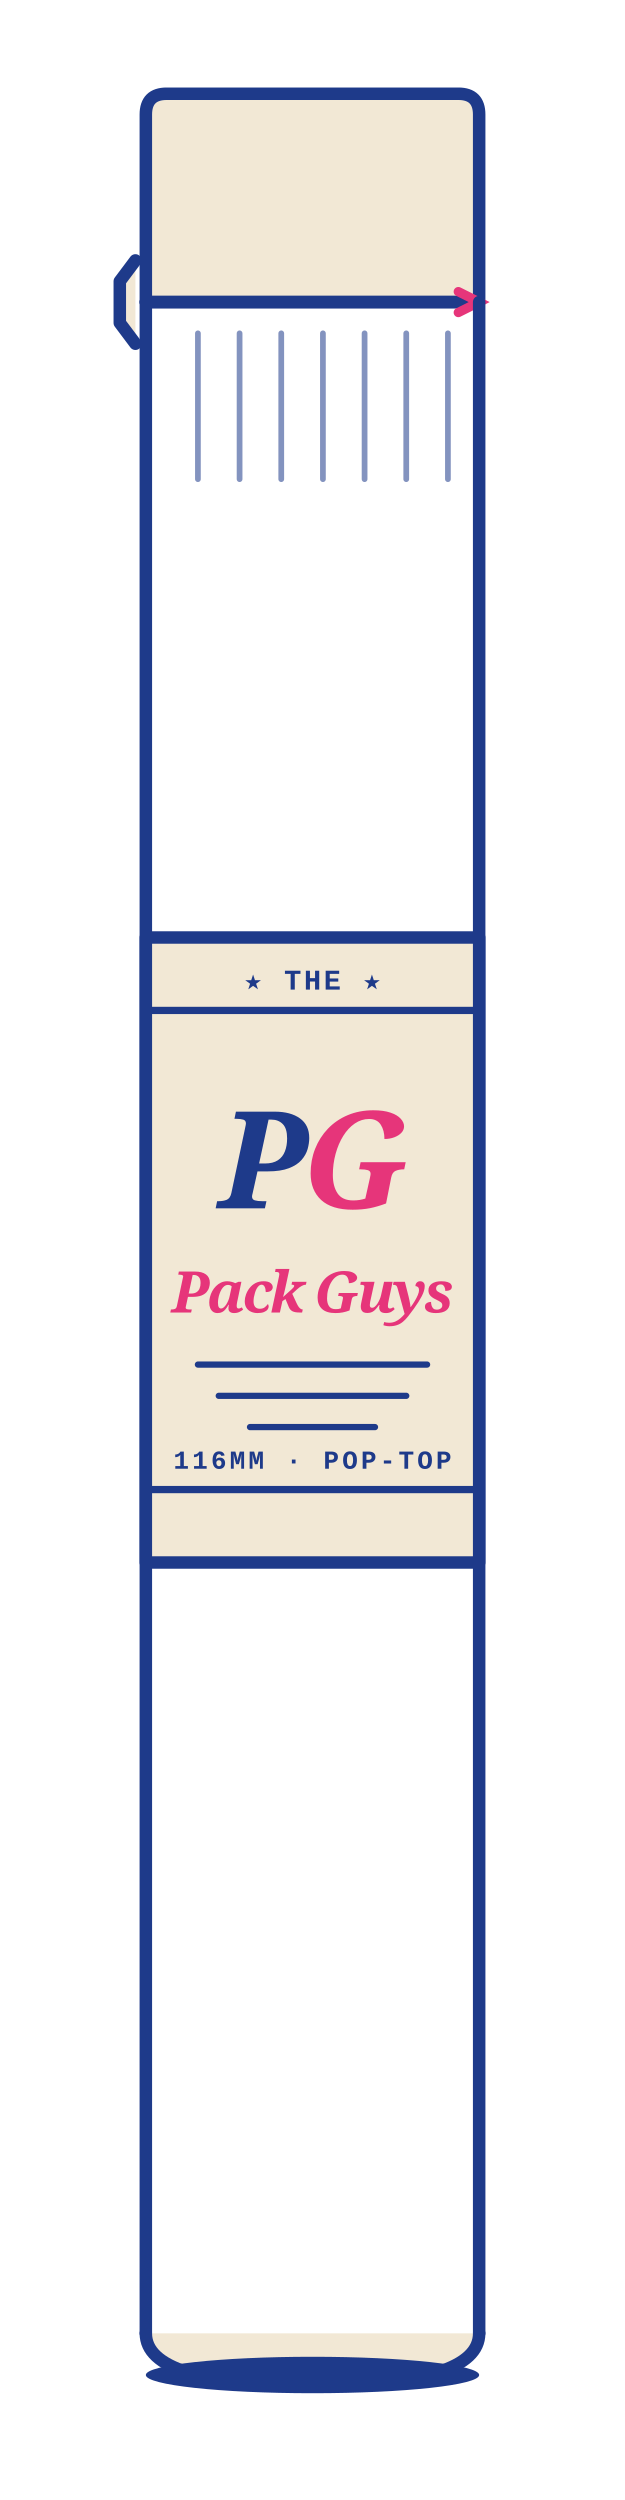
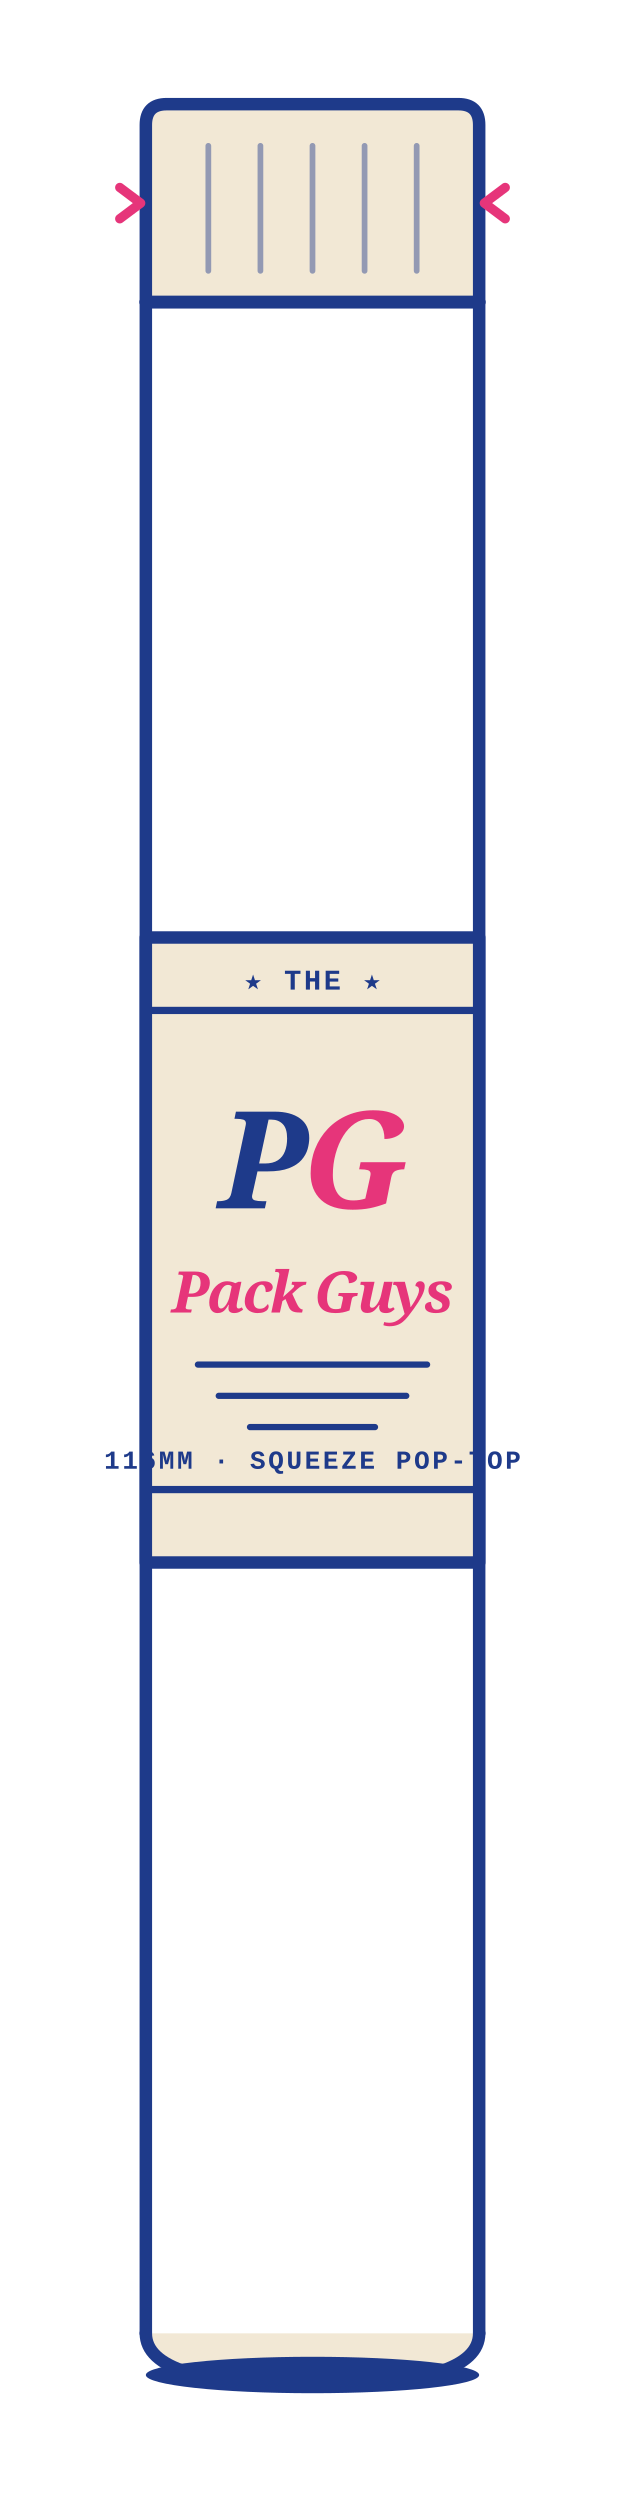
- <svg xmlns="http://www.w3.org/2000/svg" viewBox="0 0 120 480" role="img" aria-label="116mm hinged pop-top preroll tube outline">
+ <svg xmlns="http://www.w3.org/2000/svg" viewBox="0 0 120 480" role="img" aria-label="116mm squeeze pop-top preroll tube outline">
  <defs>
    <style>
      .t-line { fill: none; stroke: #1E3A8A; stroke-width: 2.4; stroke-linecap: round; stroke-linejoin: round; }
      .t-fine { fill: none; stroke: #1E3A8A; stroke-width: 1.4; stroke-linecap: round; }
      .t-rib { fill: none; stroke: #1E3A8A; stroke-width: 1.1; stroke-linecap: round; }
      .t-paper { fill: #F2E8D5; }
      .t-cobalt { fill: #1E3A8A; }
+       .t-magenta { fill: #E6357A; }
    </style>
  </defs>
-   <path d="M 28 58 L 28 22 Q 28 18 32 18 L 88 18 Q 92 18 92 22 L 92 58 Z" class="t-paper t-line" />
-   <path d="M 26 50 L 23 54 L 23 62 L 26 66" class="t-line t-paper" />
+   <path d="M 28 58 L 28 24 Q 28 20 32 20 L 88 20 Q 92 20 92 24 L 92 58 Z" class="t-paper t-line" />
  <line x1="28" y1="58" x2="92" y2="58" stroke="#1E3A8A" stroke-width="2.4" stroke-linecap="round" />
-   <path d="M 88 56 L 92 58 L 88 60" stroke="#E6357A" stroke-width="1.8" fill="none" stroke-linecap="round" />
-   <g class="t-rib" opacity="0.55">
-     <line x1="38" y1="64" x2="38" y2="92" />
-     <line x1="46" y1="64" x2="46" y2="92" />
-     <line x1="54" y1="64" x2="54" y2="92" />
-     <line x1="62" y1="64" x2="62" y2="92" />
-     <line x1="70" y1="64" x2="70" y2="92" />
-     <line x1="78" y1="64" x2="78" y2="92" />
-     <line x1="86" y1="64" x2="86" y2="92" />
+   <g stroke="#E6357A" stroke-width="1.8" fill="none" stroke-linecap="round" stroke-linejoin="round">
+     <path d="M 23 36 L 27 39 L 23 42" />
+     <path d="M 97 36 L 93 39 L 97 42" />
+   </g>
+   <g class="t-rib" opacity="0.45">
+     <line x1="40" y1="28" x2="40" y2="52" />
+     <line x1="50" y1="28" x2="50" y2="52" />
+     <line x1="60" y1="28" x2="60" y2="52" />
+     <line x1="70" y1="28" x2="70" y2="52" />
+     <line x1="80" y1="28" x2="80" y2="52" />
  </g>
  <line x1="28" y1="58" x2="28" y2="448" class="t-line" />
  <line x1="92" y1="58" x2="92" y2="448" class="t-line" />
  <rect x="28" y="180" width="64" height="120" class="t-paper t-line" />
  <line x1="28" y1="194" x2="92" y2="194" class="t-fine" />
  <line x1="28" y1="286" x2="92" y2="286" class="t-fine" />
  <text x="60" y="190" text-anchor="middle" font-family="JetBrains Mono, Courier New, monospace" font-size="5.5" font-weight="700" fill="#1E3A8A" letter-spacing="0.5">★ THE ★</text>
  <text x="42" y="232" font-family="Cooper Black Italic, Cooper Black, Georgia, serif" font-style="italic" font-weight="900" font-size="26" fill="#1E3A8A" letter-spacing="-1.5">P</text>
  <text x="58" y="232" font-family="Cooper Black Italic, Cooper Black, Georgia, serif" font-style="italic" font-weight="900" font-size="26" fill="#E6357A" letter-spacing="-1.5">G</text>
  <text x="60" y="252" text-anchor="middle" font-family="Cooper Black Italic, Cooper Black, Georgia, serif" font-style="italic" font-weight="900" font-size="11" fill="#E6357A" letter-spacing="-0.5">Pack Guys</text>
  <line x1="38" y1="262" x2="82" y2="262" stroke="#1E3A8A" stroke-width="1.2" stroke-linecap="round" />
  <line x1="42" y1="268" x2="78" y2="268" stroke="#1E3A8A" stroke-width="1.2" stroke-linecap="round" />
  <line x1="48" y1="274" x2="72" y2="274" stroke="#1E3A8A" stroke-width="1.2" stroke-linecap="round" />
-   <text x="60" y="282" text-anchor="middle" font-family="JetBrains Mono, Courier New, monospace" font-size="5" font-weight="700" fill="#1E3A8A" letter-spacing="0.6">116MM · POP-TOP</text>
+   <text x="60" y="282" text-anchor="middle" font-family="JetBrains Mono, Courier New, monospace" font-size="5" font-weight="700" fill="#1E3A8A" letter-spacing="0.5">116MM · SQUEEZE POP-TOP</text>
  <path d="M 28 448 Q 28 458 60 458 Q 92 458 92 448" class="t-paper t-line" />
  <ellipse cx="60" cy="456" rx="32" ry="3.5" class="t-cobalt" />
</svg>
